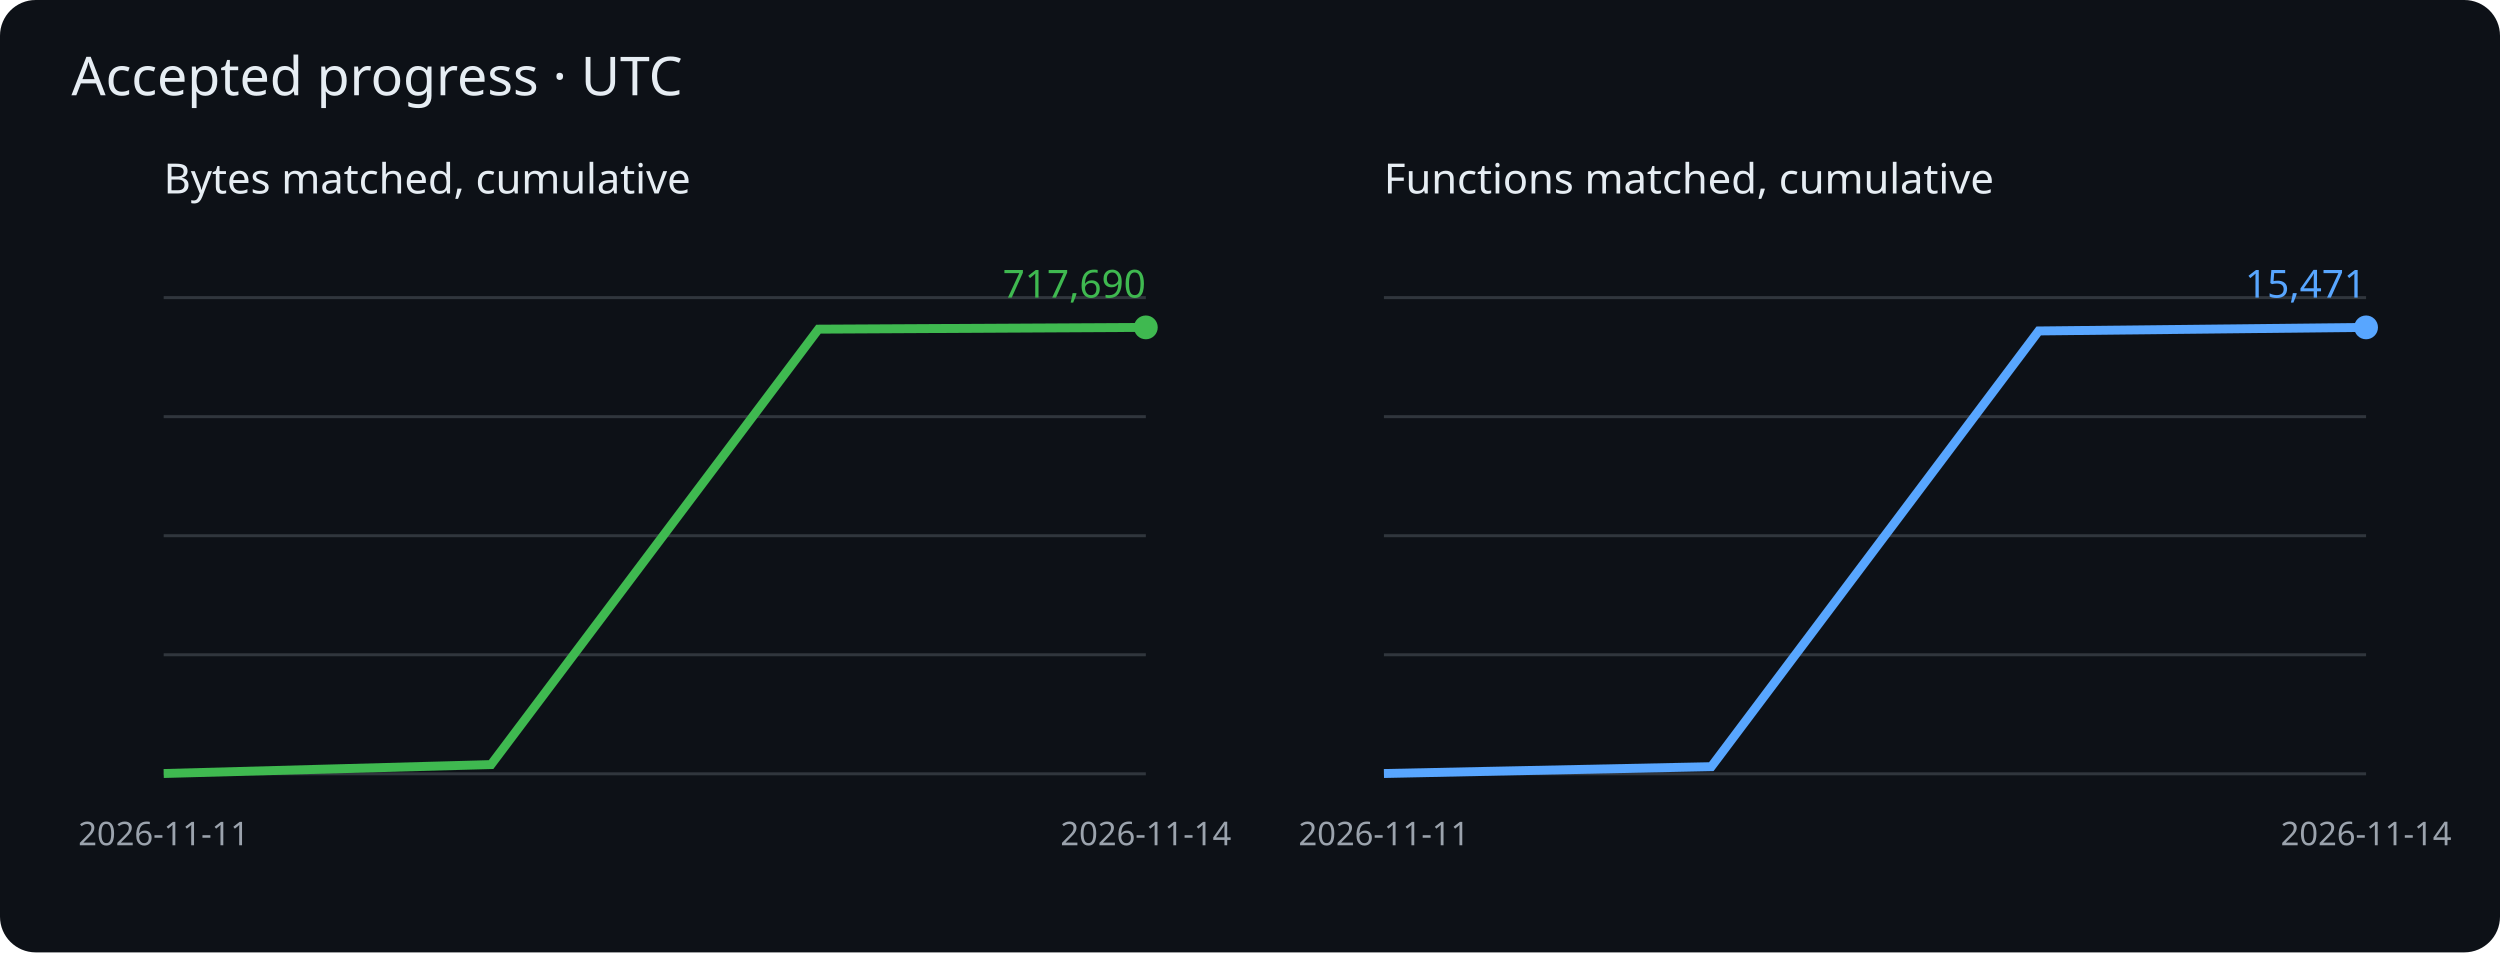
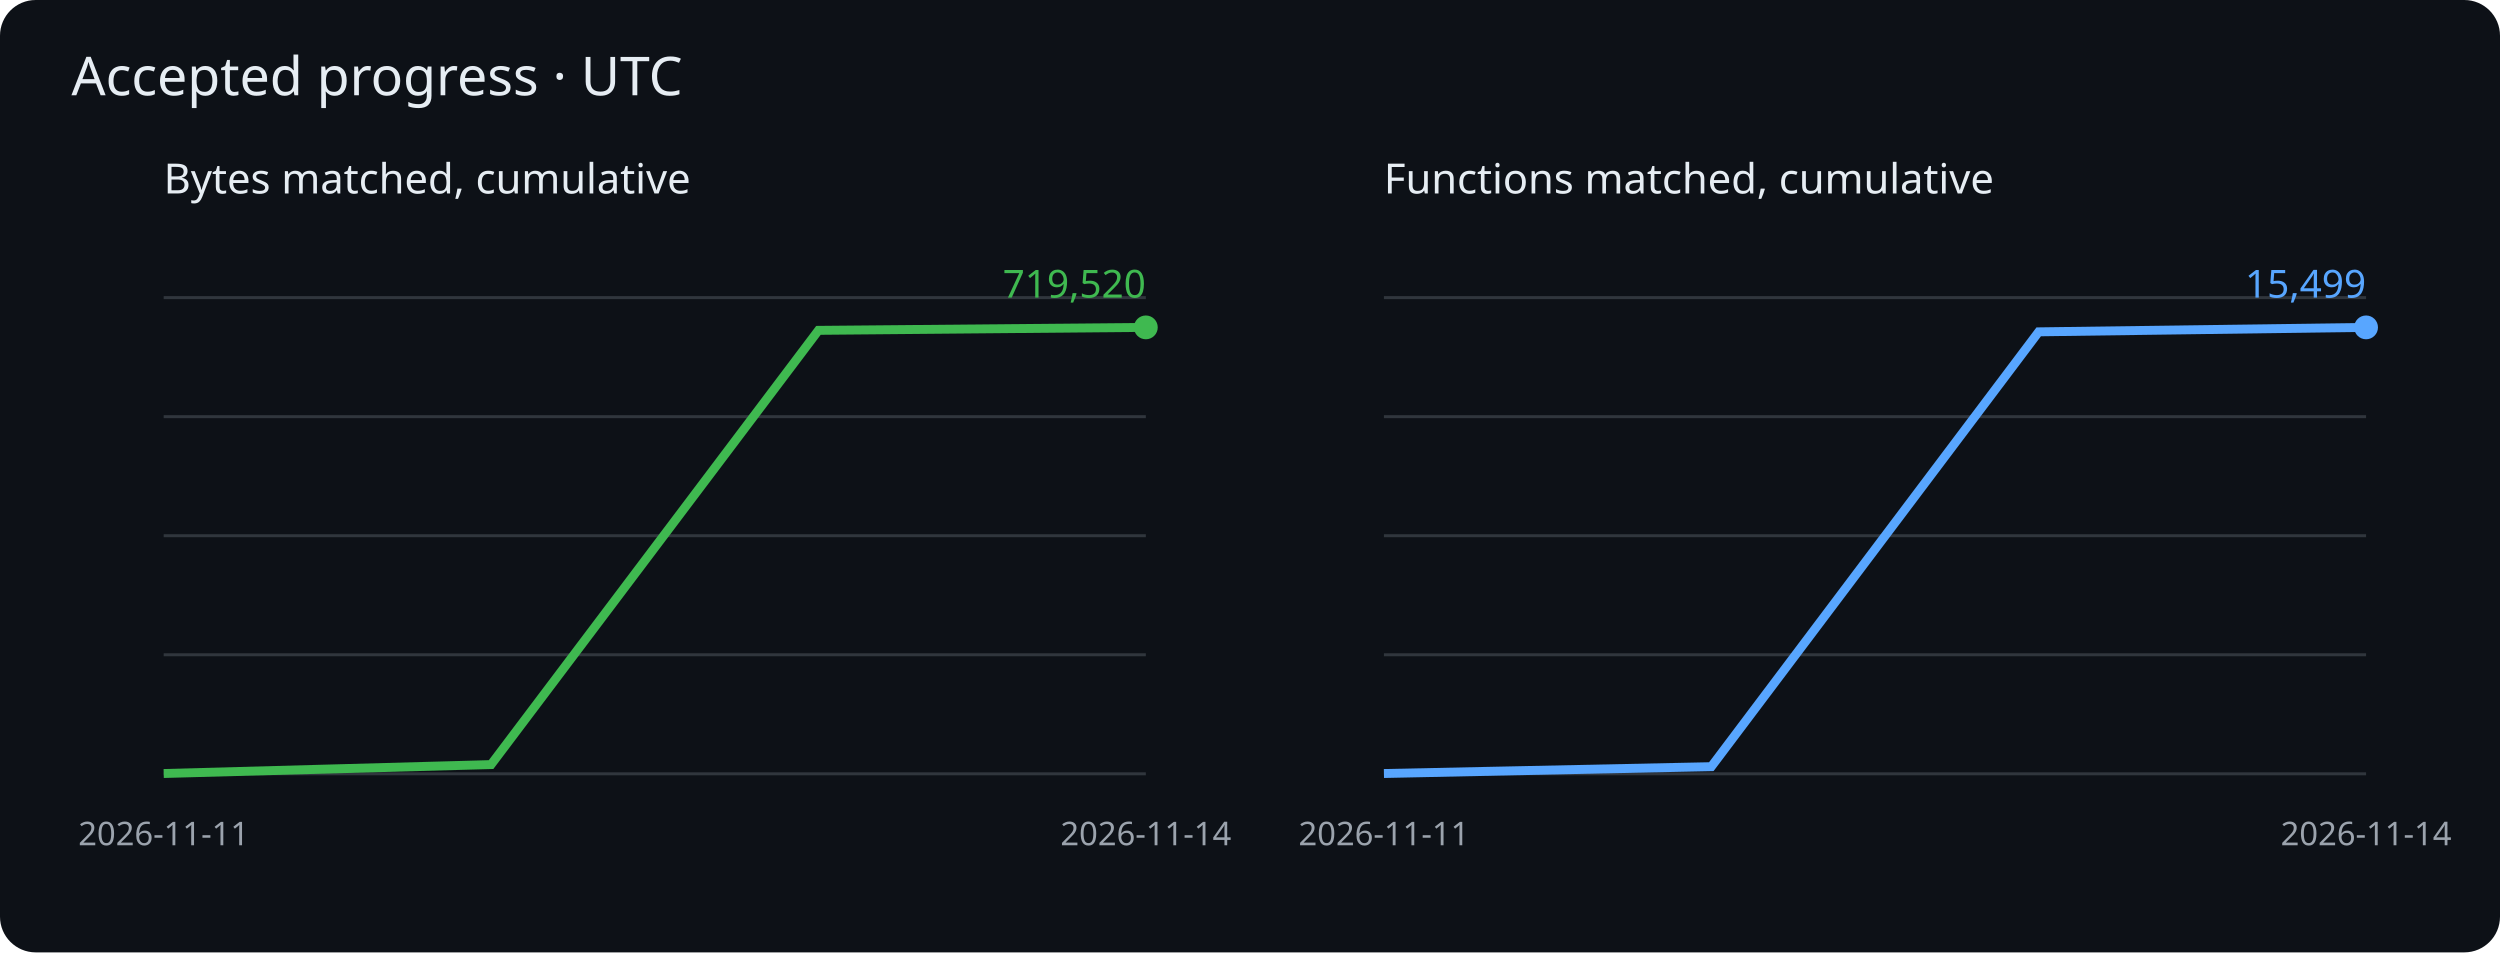
<svg xmlns="http://www.w3.org/2000/svg" viewBox="0 0 840 320" role="img" aria-label="Cumulative matched bytes and functions">
  <rect width="840" height="320" rx="12" fill="#0d1117" />
  <g font-family="sans-serif">
    <text x="24" y="32" fill="#e6edf3" font-size="18">Accepted progress · UTC</text>
    <text x="55" y="65" fill="#e6edf3" font-size="14">Bytes matched, cumulative</text>
    <path d="M55 260h330" stroke="#30363d" />
    <path d="M55 220h330" stroke="#30363d" />
    <path d="M55 180h330" stroke="#30363d" />
    <path d="M55 140h330" stroke="#30363d" />
    <path d="M55 100h330" stroke="#30363d" />
-     <polyline points="55.0,259.9 165.0,256.9 275.0,110.6 385.0,110.0" fill="none" stroke="#3fb950" stroke-width="3" />
+     <polyline points="55.0,259.9 165.0,256.9 275.0,111.0 385.0,110.0" fill="none" stroke="#3fb950" stroke-width="3" />
    <circle cx="385.0" cy="110.0" r="4" fill="#3fb950" />
-     <text x="385.0" y="100.0" text-anchor="end" fill="#3fb950" font-size="13">717,690</text>
+     <text x="385.0" y="100.0" text-anchor="end" fill="#3fb950" font-size="13">719,520</text>
    <text x="55.0" y="284" fill="#9ba3ad" font-size="11" text-anchor="middle">2026-11-11</text>
    <text x="385.0" y="284" fill="#9ba3ad" font-size="11" text-anchor="middle">2026-11-14</text>
    <text x="465" y="65" fill="#e6edf3" font-size="14">Functions matched, cumulative</text>
    <path d="M465 260h330" stroke="#30363d" />
    <path d="M465 220h330" stroke="#30363d" />
    <path d="M465 180h330" stroke="#30363d" />
    <path d="M465 140h330" stroke="#30363d" />
    <path d="M465 100h330" stroke="#30363d" />
-     <polyline points="465.0,259.9 575.0,257.6 685.0,111.2 795.0,110.0" fill="none" stroke="#58a6ff" stroke-width="3" />
+     <polyline points="465.0,259.9 575.0,257.6 685.0,111.5 795.0,110.0" fill="none" stroke="#58a6ff" stroke-width="3" />
    <circle cx="795.0" cy="110.0" r="4" fill="#58a6ff" />
-     <text x="795.0" y="100.0" text-anchor="end" fill="#58a6ff" font-size="13">15,471</text>
+     <text x="795.0" y="100.0" text-anchor="end" fill="#58a6ff" font-size="13">15,499</text>
    <text x="465.0" y="284" fill="#9ba3ad" font-size="11" text-anchor="middle">2026-11-11</text>
    <text x="795.0" y="284" fill="#9ba3ad" font-size="11" text-anchor="middle">2026-11-14</text>
  </g>
</svg>
